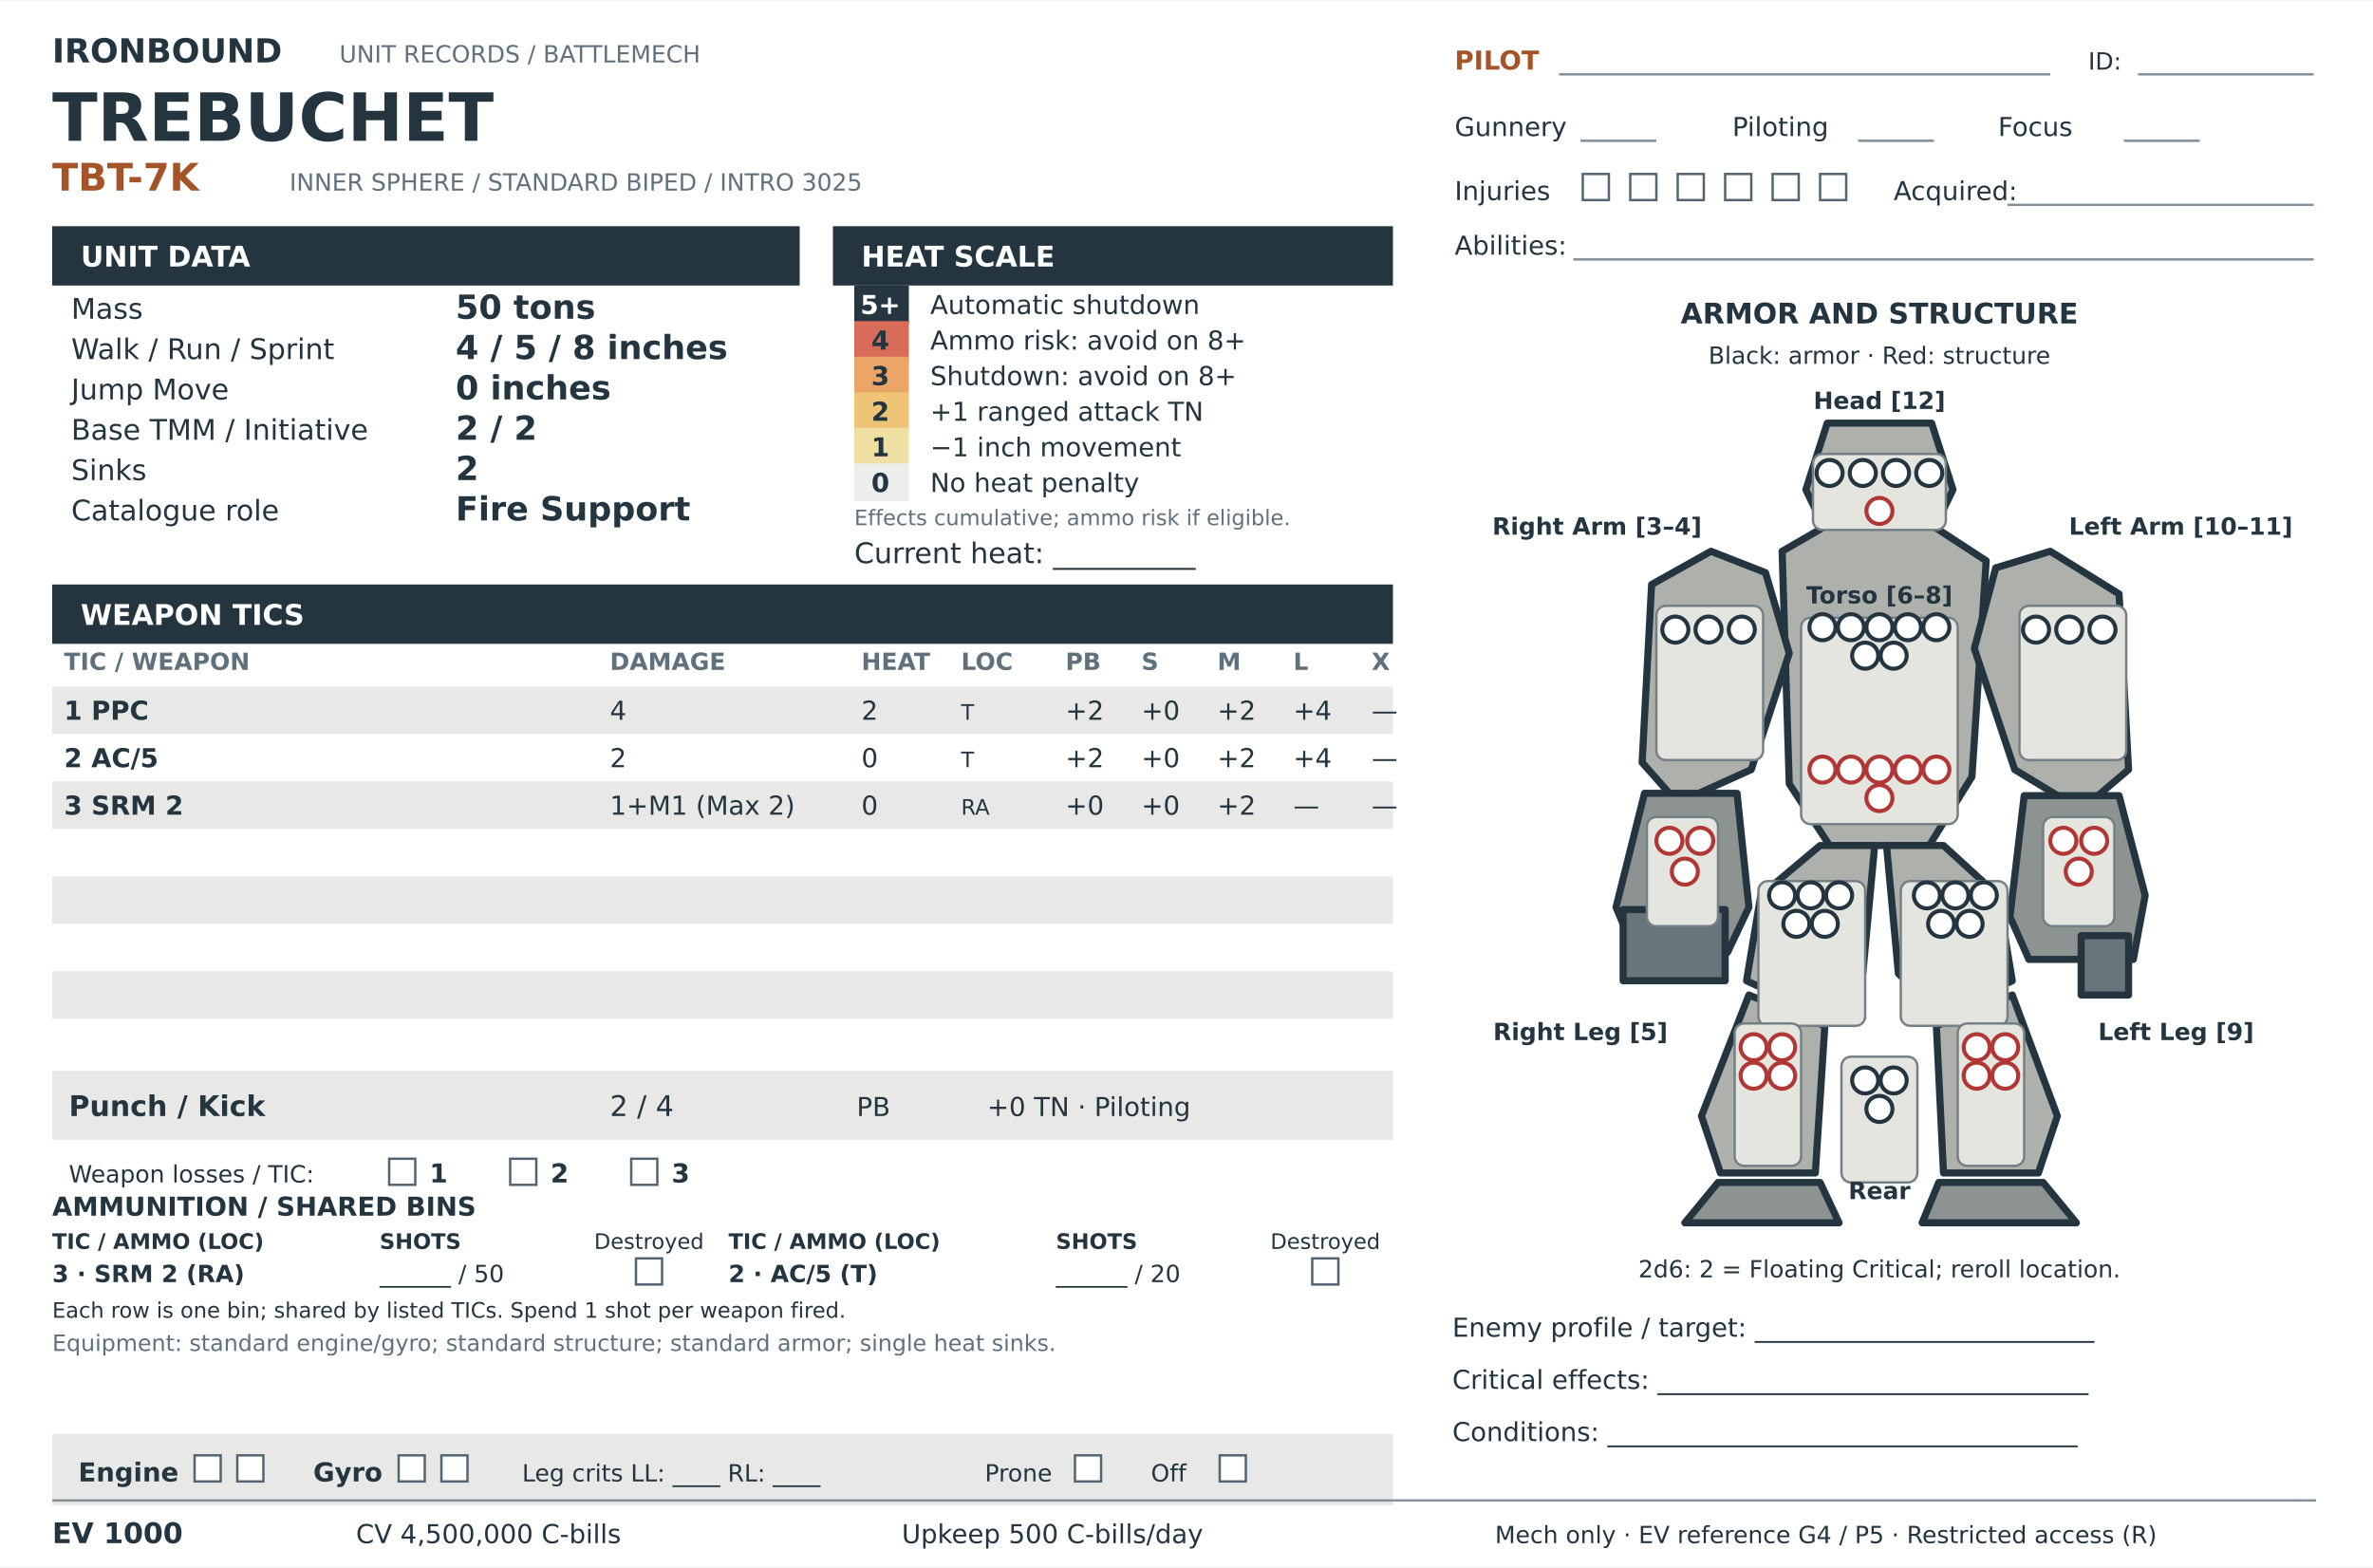
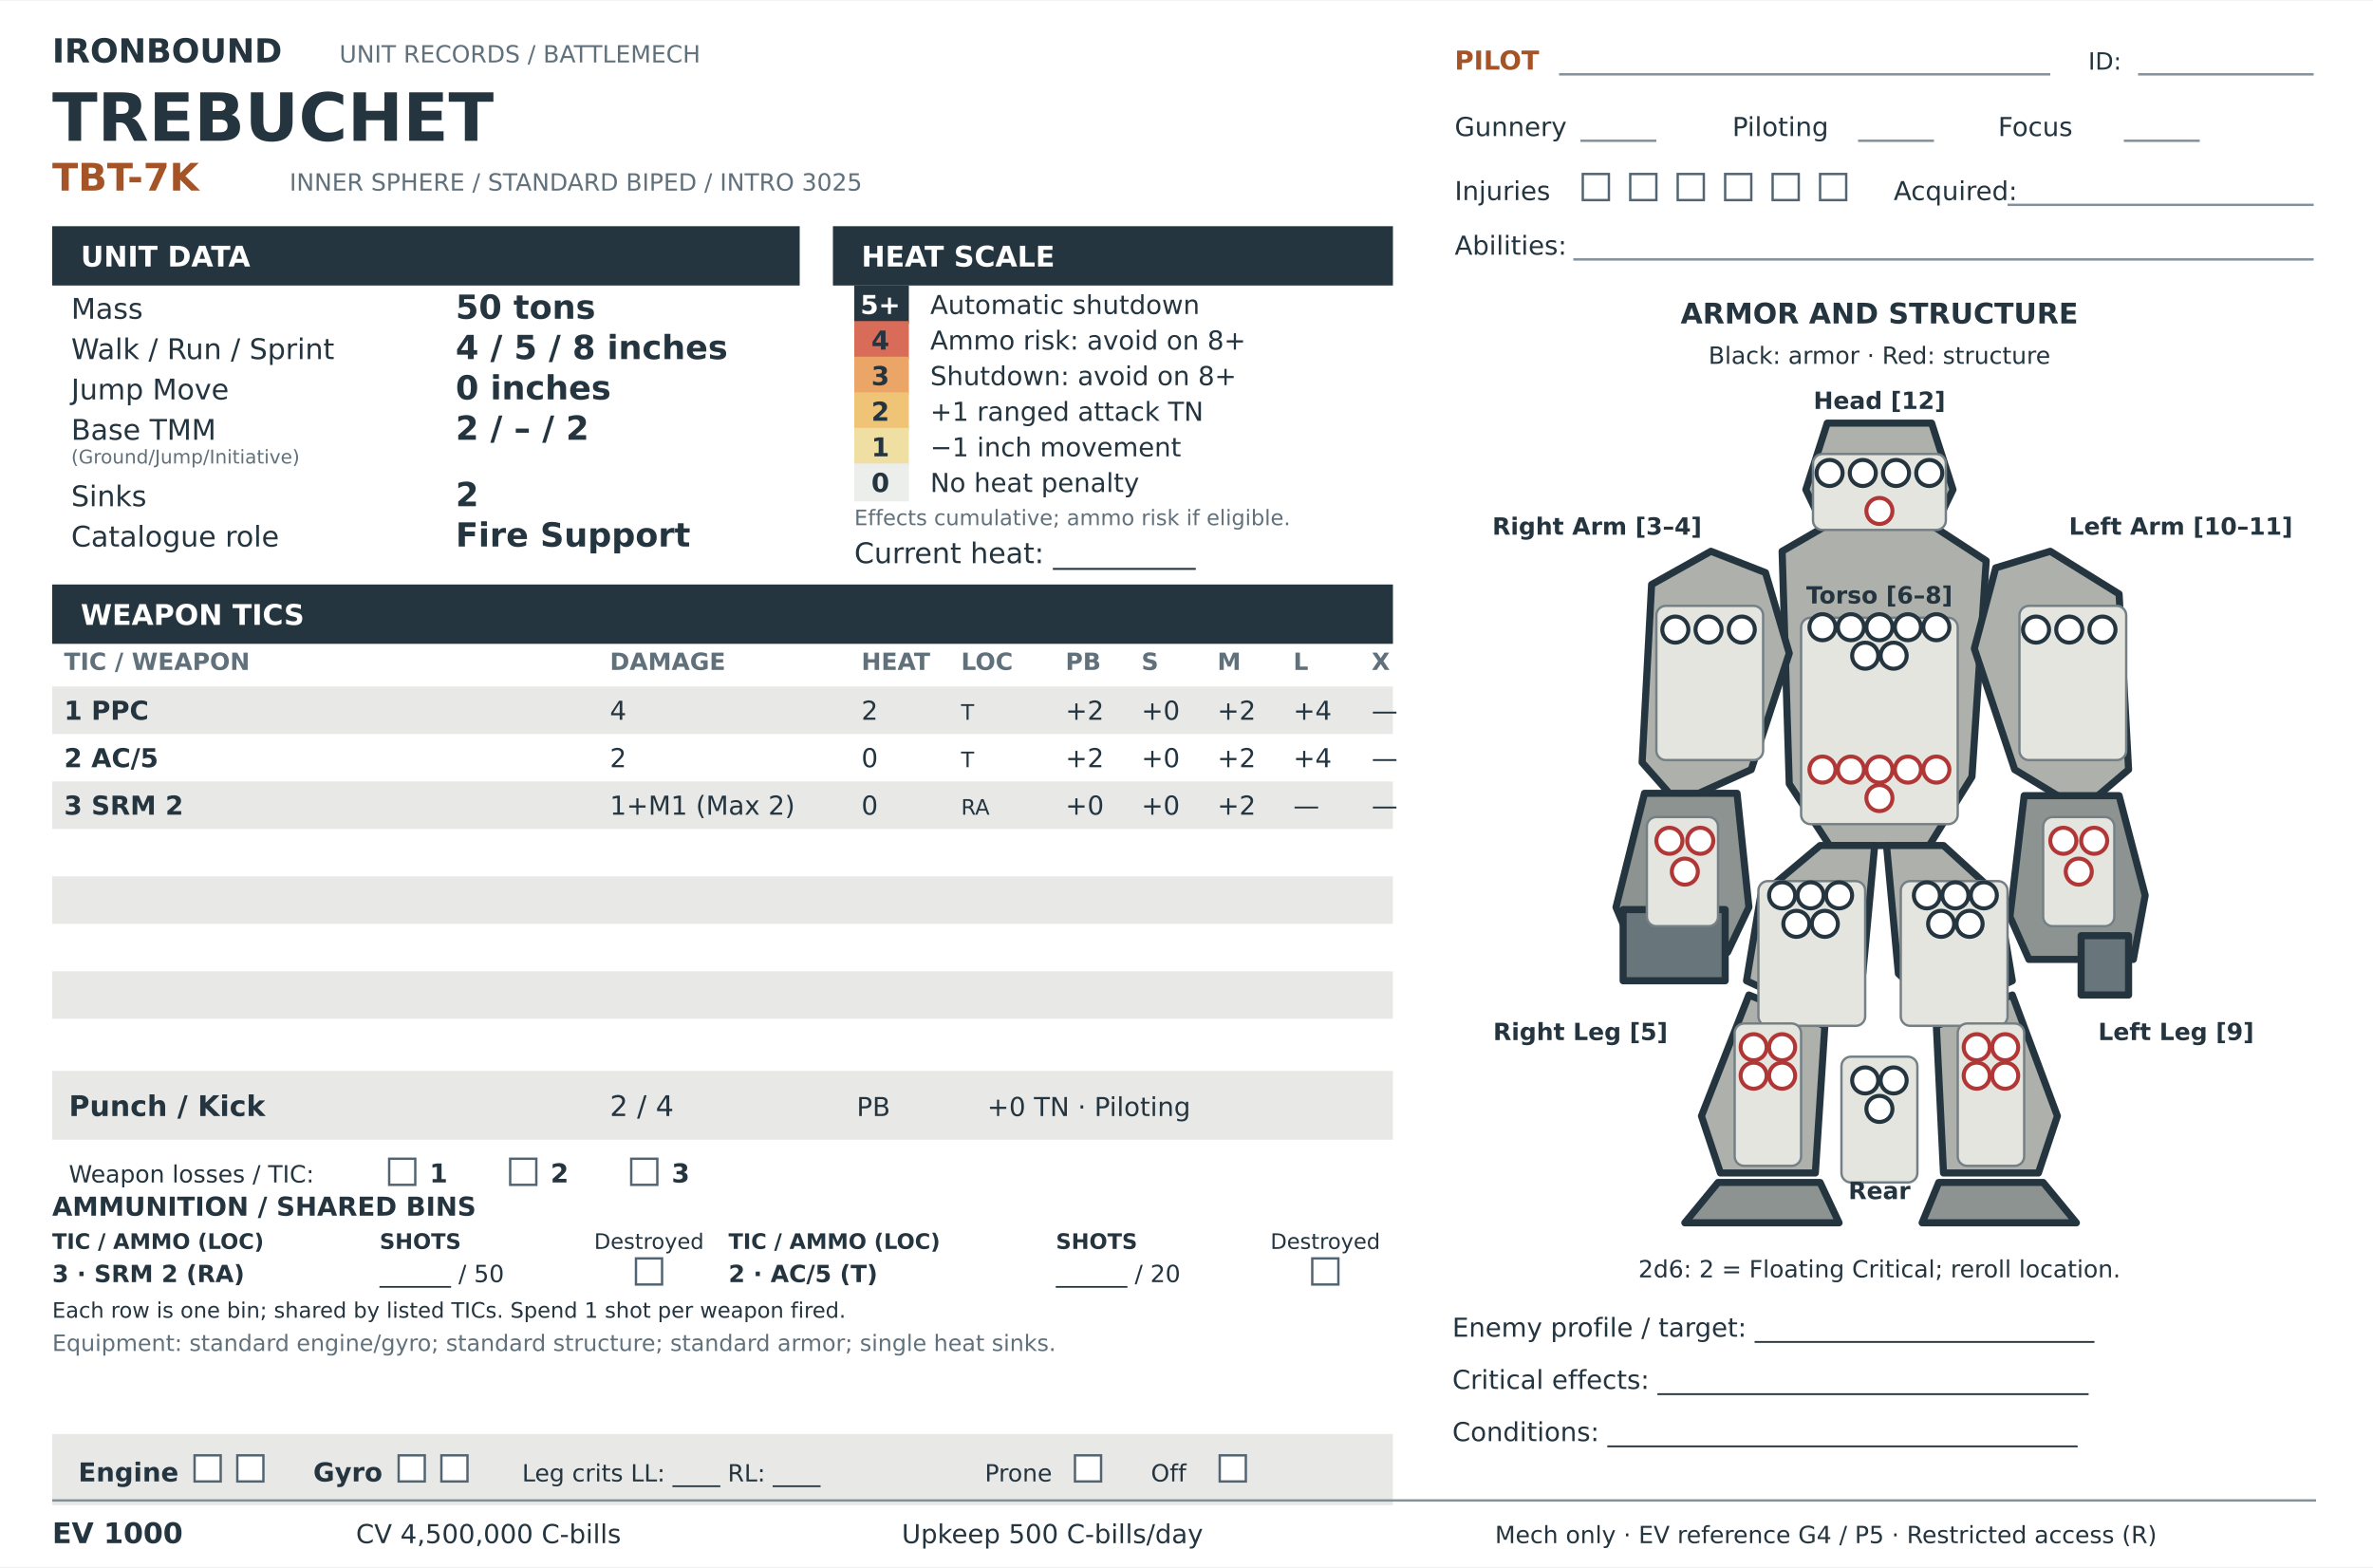
<svg xmlns="http://www.w3.org/2000/svg" width="277mm" height="183mm" viewBox="0 0 1000 660" role="img" aria-labelledby="title desc">
  <g font-family="Arial, Helvetica, sans-serif">
    <rect x="0" y="0" width="1000" height="660" rx="0" fill="#fff" stroke="none" />
    <text x="22" y="26" font-family="DejaVu Sans, Arial, sans-serif" font-size="14" font-weight="bold" fill="#243540" text-anchor="start">IRONBOUND</text>
    <text x="143" y="26" font-family="DejaVu Sans, Arial, sans-serif" font-size="10" fill="#61717c" text-anchor="start">UNIT RECORDS / BATTLEMECH</text>
    <text x="22" y="59" font-family="DejaVu Sans, Arial, sans-serif" font-size="28" font-weight="bold" fill="#243540" text-anchor="start">TREBUCHET</text>
    <text x="22" y="80" font-family="DejaVu Sans, Arial, sans-serif" font-size="16" font-weight="bold" fill="#a45426" text-anchor="start">TBT-7K</text>
    <text x="122" y="80" font-family="DejaVu Sans, Arial, sans-serif" font-size="10" fill="#61717c" text-anchor="start">INNER SPHERE / STANDARD BIPED / INTRO 3025</text>
    <text x="613" y="29" font-family="DejaVu Sans, Arial, sans-serif" font-size="11" font-weight="bold" fill="#a45426" text-anchor="start">PILOT</text>
    <path d="M657 31H864" fill="none" stroke="#83919a" />
    <text x="880" y="29" font-family="DejaVu Sans, Arial, sans-serif" font-size="10" fill="#243540" text-anchor="start">ID:</text>
    <path d="M901 31H975" fill="none" stroke="#83919a" />
    <text x="613" y="57" font-family="DejaVu Sans, Arial, sans-serif" font-size="11" fill="#243540" text-anchor="start">Gunnery</text>
    <path d="M666 59H698" fill="none" stroke="#83919a" />
    <text x="730" y="57" font-family="DejaVu Sans, Arial, sans-serif" font-size="11" fill="#243540" text-anchor="start">Piloting</text>
    <path d="M783 59H815" fill="none" stroke="#83919a" />
    <text x="842" y="57" font-family="DejaVu Sans, Arial, sans-serif" font-size="11" fill="#243540" text-anchor="start">Focus</text>
    <path d="M895 59H927" fill="none" stroke="#83919a" />
    <text x="613" y="84" font-family="DejaVu Sans, Arial, sans-serif" font-size="11" fill="#243540" text-anchor="start">Injuries</text>
    <rect x="667" y="73" width="11" height="11" rx="0" fill="#fff" stroke="#536572" />
    <rect x="687" y="73" width="11" height="11" rx="0" fill="#fff" stroke="#536572" />
    <rect x="707" y="73" width="11" height="11" rx="0" fill="#fff" stroke="#536572" />
    <rect x="727" y="73" width="11" height="11" rx="0" fill="#fff" stroke="#536572" />
    <rect x="747" y="73" width="11" height="11" rx="0" fill="#fff" stroke="#536572" />
    <rect x="767" y="73" width="11" height="11" rx="0" fill="#fff" stroke="#536572" />
    <text x="798" y="84" font-family="DejaVu Sans, Arial, sans-serif" font-size="11" fill="#243540" text-anchor="start">Acquired:</text>
    <path d="M846 86H975" fill="none" stroke="#83919a" />
    <text x="613" y="107" font-family="DejaVu Sans, Arial, sans-serif" font-size="11" fill="#243540" text-anchor="start">Abilities:</text>
    <path d="M663 109H975" fill="none" stroke="#83919a" />
    <rect x="22" y="95" width="315" height="25" rx="0" fill="#243540" stroke="none" />
    <text x="34" y="112" font-family="DejaVu Sans, Arial, sans-serif" font-size="12" font-weight="bold" fill="#fff" text-anchor="start">UNIT DATA</text>
    <rect x="351" y="95" width="236" height="25" rx="0" fill="#243540" stroke="none" />
    <text x="363" y="112" font-family="DejaVu Sans, Arial, sans-serif" font-size="12" font-weight="bold" fill="#fff" text-anchor="start">HEAT SCALE</text>
    <text x="30" y="134" font-family="DejaVu Sans, Arial, sans-serif" font-size="12" fill="#243540" text-anchor="start">Mass</text>
    <text x="192" y="134" font-family="DejaVu Sans, Arial, sans-serif" font-size="14" font-weight="bold" fill="#243540" text-anchor="start">50 tons</text>
    <text x="30" y="151" font-family="DejaVu Sans, Arial, sans-serif" font-size="12" fill="#243540" text-anchor="start">Walk / Run / Sprint</text>
    <text x="192" y="151" font-family="DejaVu Sans, Arial, sans-serif" font-size="14" font-weight="bold" fill="#243540" text-anchor="start">4 / 5 / 8 inches</text>
    <text x="30" y="168" font-family="DejaVu Sans, Arial, sans-serif" font-size="12" fill="#243540" text-anchor="start">Jump Move</text>
    <text x="192" y="168" font-family="DejaVu Sans, Arial, sans-serif" font-size="14" font-weight="bold" fill="#243540" text-anchor="start">0 inches</text>
-     <text x="30" y="185" font-family="DejaVu Sans, Arial, sans-serif" font-size="12" fill="#243540" text-anchor="start">Base TMM / Initiative</text>
-     <text x="192" y="185" font-family="DejaVu Sans, Arial, sans-serif" font-size="14" font-weight="bold" fill="#243540" text-anchor="start">2 / 2</text>
-     <text x="30" y="202" font-family="DejaVu Sans, Arial, sans-serif" font-size="12" fill="#243540" text-anchor="start">Sinks</text>
-     <text x="192" y="202" font-family="DejaVu Sans, Arial, sans-serif" font-size="14" font-weight="bold" fill="#243540" text-anchor="start">2</text>
-     <text x="30" y="219" font-family="DejaVu Sans, Arial, sans-serif" font-size="12" fill="#243540" text-anchor="start">Catalogue role</text>
-     <text x="192" y="219" font-family="DejaVu Sans, Arial, sans-serif" font-size="14" font-weight="bold" fill="#243540" text-anchor="start">Fire Support</text>
+     <text x="30" y="185" font-family="DejaVu Sans, Arial, sans-serif" font-size="12" fill="#243540" text-anchor="start">Base TMM</text>
+     <text x="30" y="195" font-family="DejaVu Sans, Arial, sans-serif" font-size="8" fill="#61717c" text-anchor="start">(Ground/Jump/Initiative)</text>
+     <text x="192" y="185" font-family="DejaVu Sans, Arial, sans-serif" font-size="14" font-weight="bold" fill="#243540" text-anchor="start">2 / – / 2</text>
+     <text x="30" y="213" font-family="DejaVu Sans, Arial, sans-serif" font-size="12" fill="#243540" text-anchor="start">Sinks</text>
+     <text x="192" y="213" font-family="DejaVu Sans, Arial, sans-serif" font-size="14" font-weight="bold" fill="#243540" text-anchor="start">2</text>
+     <text x="30" y="230" font-family="DejaVu Sans, Arial, sans-serif" font-size="12" fill="#243540" text-anchor="start">Catalogue role</text>
+     <text x="192" y="230" font-family="DejaVu Sans, Arial, sans-serif" font-size="14" font-weight="bold" fill="#243540" text-anchor="start">Fire Support</text>
    <rect x="360" y="120" width="23" height="16" rx="0" fill="#263640" stroke="none" />
    <text x="371" y="132" font-family="DejaVu Sans, Arial, sans-serif" font-size="11" font-weight="bold" fill="#fff" text-anchor="middle">5+</text>
    <text x="392" y="132" font-family="DejaVu Sans, Arial, sans-serif" font-size="11" fill="#243540" text-anchor="start">Automatic shutdown</text>
    <rect x="360" y="135" width="23" height="16" rx="0" fill="#d96c59" stroke="none" />
    <text x="371" y="147" font-family="DejaVu Sans, Arial, sans-serif" font-size="11" font-weight="bold" fill="#243540" text-anchor="middle">4</text>
    <text x="392" y="147" font-family="DejaVu Sans, Arial, sans-serif" font-size="11" fill="#243540" text-anchor="start">Ammo risk: avoid on 8+</text>
    <rect x="360" y="150" width="23" height="16" rx="0" fill="#eba667" stroke="none" />
    <text x="371" y="162" font-family="DejaVu Sans, Arial, sans-serif" font-size="11" font-weight="bold" fill="#243540" text-anchor="middle">3</text>
    <text x="392" y="162" font-family="DejaVu Sans, Arial, sans-serif" font-size="11" fill="#243540" text-anchor="start">Shutdown: avoid on 8+</text>
    <rect x="360" y="165" width="23" height="16" rx="0" fill="#f0c476" stroke="none" />
    <text x="371" y="177" font-family="DejaVu Sans, Arial, sans-serif" font-size="11" font-weight="bold" fill="#243540" text-anchor="middle">2</text>
    <text x="392" y="177" font-family="DejaVu Sans, Arial, sans-serif" font-size="11" fill="#243540" text-anchor="start">+1 ranged attack TN</text>
    <rect x="360" y="180" width="23" height="16" rx="0" fill="#efdfa2" stroke="none" />
    <text x="371" y="192" font-family="DejaVu Sans, Arial, sans-serif" font-size="11" font-weight="bold" fill="#243540" text-anchor="middle">1</text>
    <text x="392" y="192" font-family="DejaVu Sans, Arial, sans-serif" font-size="11" fill="#243540" text-anchor="start">−1 inch movement</text>
    <rect x="360" y="195" width="23" height="16" rx="0" fill="#eceeeb" stroke="none" />
    <text x="371" y="207" font-family="DejaVu Sans, Arial, sans-serif" font-size="11" font-weight="bold" fill="#243540" text-anchor="middle">0</text>
    <text x="392" y="207" font-family="DejaVu Sans, Arial, sans-serif" font-size="11" fill="#243540" text-anchor="start">No heat penalty</text>
    <text x="360" y="221" font-family="DejaVu Sans, Arial, sans-serif" font-size="9" fill="#61717c" text-anchor="start">Effects cumulative; ammo risk if eligible.</text>
    <text x="360" y="237" font-family="DejaVu Sans, Arial, sans-serif" font-size="12" fill="#243540" text-anchor="start">Current heat: __________</text>
    <rect x="22" y="246" width="565" height="25" rx="0" fill="#243540" stroke="none" />
    <text x="34" y="263" font-family="DejaVu Sans, Arial, sans-serif" font-size="12" font-weight="bold" fill="#fff" text-anchor="start">WEAPON TICS</text>
    <text x="27" y="282" font-family="DejaVu Sans, Arial, sans-serif" font-size="10" font-weight="bold" fill="#61717c" text-anchor="start">TIC / WEAPON</text>
    <text x="257" y="282" font-family="DejaVu Sans, Arial, sans-serif" font-size="10" font-weight="bold" fill="#61717c" text-anchor="start">DAMAGE</text>
    <text x="363" y="282" font-family="DejaVu Sans, Arial, sans-serif" font-size="10" font-weight="bold" fill="#61717c" text-anchor="start">HEAT</text>
    <text x="405" y="282" font-family="DejaVu Sans, Arial, sans-serif" font-size="10" font-weight="bold" fill="#61717c" text-anchor="start">LOC</text>
    <text x="449" y="282" font-family="DejaVu Sans, Arial, sans-serif" font-size="10" font-weight="bold" fill="#61717c" text-anchor="start">PB</text>
    <text x="481" y="282" font-family="DejaVu Sans, Arial, sans-serif" font-size="10" font-weight="bold" fill="#61717c" text-anchor="start">S</text>
    <text x="513" y="282" font-family="DejaVu Sans, Arial, sans-serif" font-size="10" font-weight="bold" fill="#61717c" text-anchor="start">M</text>
    <text x="545" y="282" font-family="DejaVu Sans, Arial, sans-serif" font-size="10" font-weight="bold" fill="#61717c" text-anchor="start">L</text>
    <text x="578" y="282" font-family="DejaVu Sans, Arial, sans-serif" font-size="10" font-weight="bold" fill="#61717c" text-anchor="start">X</text>
    <rect x="22" y="289" width="565" height="20" rx="0" fill="#e8e9e7" stroke="none" />
    <text x="27" y="303" font-family="DejaVu Sans, Arial, sans-serif" font-size="11" fill="#243540" text-anchor="start" font-weight="bold">1  PPC</text>
    <text x="257" y="303" font-family="DejaVu Sans, Arial, sans-serif" font-size="11" fill="#243540" text-anchor="start">4</text>
    <text x="363" y="303" font-family="DejaVu Sans, Arial, sans-serif" font-size="11" fill="#243540" text-anchor="start">2</text>
    <text x="405" y="303" font-family="DejaVu Sans, Arial, sans-serif" font-size="9" fill="#243540" text-anchor="start">T</text>
    <text x="449" y="303" font-family="DejaVu Sans, Arial, sans-serif" font-size="11" fill="#243540" text-anchor="start">+2</text>
    <text x="481" y="303" font-family="DejaVu Sans, Arial, sans-serif" font-size="11" fill="#243540" text-anchor="start">+0</text>
    <text x="513" y="303" font-family="DejaVu Sans, Arial, sans-serif" font-size="11" fill="#243540" text-anchor="start">+2</text>
    <text x="545" y="303" font-family="DejaVu Sans, Arial, sans-serif" font-size="11" fill="#243540" text-anchor="start">+4</text>
    <text x="578" y="303" font-family="DejaVu Sans, Arial, sans-serif" font-size="11" fill="#243540" text-anchor="start">—</text>
    <text x="27" y="323" font-family="DejaVu Sans, Arial, sans-serif" font-size="11" fill="#243540" text-anchor="start" font-weight="bold">2  AC/5</text>
    <text x="257" y="323" font-family="DejaVu Sans, Arial, sans-serif" font-size="11" fill="#243540" text-anchor="start">2</text>
    <text x="363" y="323" font-family="DejaVu Sans, Arial, sans-serif" font-size="11" fill="#243540" text-anchor="start">0</text>
    <text x="405" y="323" font-family="DejaVu Sans, Arial, sans-serif" font-size="9" fill="#243540" text-anchor="start">T</text>
    <text x="449" y="323" font-family="DejaVu Sans, Arial, sans-serif" font-size="11" fill="#243540" text-anchor="start">+2</text>
    <text x="481" y="323" font-family="DejaVu Sans, Arial, sans-serif" font-size="11" fill="#243540" text-anchor="start">+0</text>
    <text x="513" y="323" font-family="DejaVu Sans, Arial, sans-serif" font-size="11" fill="#243540" text-anchor="start">+2</text>
    <text x="545" y="323" font-family="DejaVu Sans, Arial, sans-serif" font-size="11" fill="#243540" text-anchor="start">+4</text>
    <text x="578" y="323" font-family="DejaVu Sans, Arial, sans-serif" font-size="11" fill="#243540" text-anchor="start">—</text>
    <rect x="22" y="329" width="565" height="20" rx="0" fill="#e8e9e7" stroke="none" />
    <text x="27" y="343" font-family="DejaVu Sans, Arial, sans-serif" font-size="11" fill="#243540" text-anchor="start" font-weight="bold">3  SRM 2</text>
    <text x="257" y="343" font-family="DejaVu Sans, Arial, sans-serif" font-size="11" fill="#243540" text-anchor="start">1+M1 (Max 2)</text>
    <text x="363" y="343" font-family="DejaVu Sans, Arial, sans-serif" font-size="11" fill="#243540" text-anchor="start">0</text>
    <text x="405" y="343" font-family="DejaVu Sans, Arial, sans-serif" font-size="9" fill="#243540" text-anchor="start">RA</text>
    <text x="449" y="343" font-family="DejaVu Sans, Arial, sans-serif" font-size="11" fill="#243540" text-anchor="start">+0</text>
    <text x="481" y="343" font-family="DejaVu Sans, Arial, sans-serif" font-size="11" fill="#243540" text-anchor="start">+0</text>
    <text x="513" y="343" font-family="DejaVu Sans, Arial, sans-serif" font-size="11" fill="#243540" text-anchor="start">+2</text>
    <text x="545" y="343" font-family="DejaVu Sans, Arial, sans-serif" font-size="11" fill="#243540" text-anchor="start">—</text>
    <text x="578" y="343" font-family="DejaVu Sans, Arial, sans-serif" font-size="11" fill="#243540" text-anchor="start">—</text>
    <text x="27" y="363" font-family="DejaVu Sans, Arial, sans-serif" font-size="11" fill="#243540" text-anchor="start" font-weight="bold" />
    <text x="257" y="363" font-family="DejaVu Sans, Arial, sans-serif" font-size="11" fill="#243540" text-anchor="start" />
    <text x="363" y="363" font-family="DejaVu Sans, Arial, sans-serif" font-size="11" fill="#243540" text-anchor="start" />
    <text x="405" y="363" font-family="DejaVu Sans, Arial, sans-serif" font-size="9" fill="#243540" text-anchor="start" />
    <text x="449" y="363" font-family="DejaVu Sans, Arial, sans-serif" font-size="11" fill="#243540" text-anchor="start" />
    <text x="481" y="363" font-family="DejaVu Sans, Arial, sans-serif" font-size="11" fill="#243540" text-anchor="start" />
    <text x="513" y="363" font-family="DejaVu Sans, Arial, sans-serif" font-size="11" fill="#243540" text-anchor="start" />
    <text x="545" y="363" font-family="DejaVu Sans, Arial, sans-serif" font-size="11" fill="#243540" text-anchor="start" />
    <text x="578" y="363" font-family="DejaVu Sans, Arial, sans-serif" font-size="11" fill="#243540" text-anchor="start" />
    <rect x="22" y="369" width="565" height="20" rx="0" fill="#e8e9e7" stroke="none" />
    <text x="27" y="383" font-family="DejaVu Sans, Arial, sans-serif" font-size="11" fill="#243540" text-anchor="start" font-weight="bold" />
    <text x="257" y="383" font-family="DejaVu Sans, Arial, sans-serif" font-size="11" fill="#243540" text-anchor="start" />
    <text x="363" y="383" font-family="DejaVu Sans, Arial, sans-serif" font-size="11" fill="#243540" text-anchor="start" />
    <text x="405" y="383" font-family="DejaVu Sans, Arial, sans-serif" font-size="9" fill="#243540" text-anchor="start" />
    <text x="449" y="383" font-family="DejaVu Sans, Arial, sans-serif" font-size="11" fill="#243540" text-anchor="start" />
    <text x="481" y="383" font-family="DejaVu Sans, Arial, sans-serif" font-size="11" fill="#243540" text-anchor="start" />
    <text x="513" y="383" font-family="DejaVu Sans, Arial, sans-serif" font-size="11" fill="#243540" text-anchor="start" />
    <text x="545" y="383" font-family="DejaVu Sans, Arial, sans-serif" font-size="11" fill="#243540" text-anchor="start" />
    <text x="578" y="383" font-family="DejaVu Sans, Arial, sans-serif" font-size="11" fill="#243540" text-anchor="start" />
    <text x="27" y="403" font-family="DejaVu Sans, Arial, sans-serif" font-size="11" fill="#243540" text-anchor="start" font-weight="bold" />
    <text x="257" y="403" font-family="DejaVu Sans, Arial, sans-serif" font-size="11" fill="#243540" text-anchor="start" />
    <text x="363" y="403" font-family="DejaVu Sans, Arial, sans-serif" font-size="11" fill="#243540" text-anchor="start" />
    <text x="405" y="403" font-family="DejaVu Sans, Arial, sans-serif" font-size="9" fill="#243540" text-anchor="start" />
    <text x="449" y="403" font-family="DejaVu Sans, Arial, sans-serif" font-size="11" fill="#243540" text-anchor="start" />
    <text x="481" y="403" font-family="DejaVu Sans, Arial, sans-serif" font-size="11" fill="#243540" text-anchor="start" />
    <text x="513" y="403" font-family="DejaVu Sans, Arial, sans-serif" font-size="11" fill="#243540" text-anchor="start" />
    <text x="545" y="403" font-family="DejaVu Sans, Arial, sans-serif" font-size="11" fill="#243540" text-anchor="start" />
    <text x="578" y="403" font-family="DejaVu Sans, Arial, sans-serif" font-size="11" fill="#243540" text-anchor="start" />
    <rect x="22" y="409" width="565" height="20" rx="0" fill="#e8e9e7" stroke="none" />
    <text x="27" y="423" font-family="DejaVu Sans, Arial, sans-serif" font-size="11" fill="#243540" text-anchor="start" font-weight="bold" />
    <text x="257" y="423" font-family="DejaVu Sans, Arial, sans-serif" font-size="11" fill="#243540" text-anchor="start" />
    <text x="363" y="423" font-family="DejaVu Sans, Arial, sans-serif" font-size="11" fill="#243540" text-anchor="start" />
    <text x="405" y="423" font-family="DejaVu Sans, Arial, sans-serif" font-size="9" fill="#243540" text-anchor="start" />
    <text x="449" y="423" font-family="DejaVu Sans, Arial, sans-serif" font-size="11" fill="#243540" text-anchor="start" />
    <text x="481" y="423" font-family="DejaVu Sans, Arial, sans-serif" font-size="11" fill="#243540" text-anchor="start" />
    <text x="513" y="423" font-family="DejaVu Sans, Arial, sans-serif" font-size="11" fill="#243540" text-anchor="start" />
    <text x="545" y="423" font-family="DejaVu Sans, Arial, sans-serif" font-size="11" fill="#243540" text-anchor="start" />
    <text x="578" y="423" font-family="DejaVu Sans, Arial, sans-serif" font-size="11" fill="#243540" text-anchor="start" />
    <text x="27" y="443" font-family="DejaVu Sans, Arial, sans-serif" font-size="11" fill="#243540" text-anchor="start" font-weight="bold" />
    <text x="257" y="443" font-family="DejaVu Sans, Arial, sans-serif" font-size="11" fill="#243540" text-anchor="start" />
    <text x="363" y="443" font-family="DejaVu Sans, Arial, sans-serif" font-size="11" fill="#243540" text-anchor="start" />
    <text x="405" y="443" font-family="DejaVu Sans, Arial, sans-serif" font-size="9" fill="#243540" text-anchor="start" />
    <text x="449" y="443" font-family="DejaVu Sans, Arial, sans-serif" font-size="11" fill="#243540" text-anchor="start" />
    <text x="481" y="443" font-family="DejaVu Sans, Arial, sans-serif" font-size="11" fill="#243540" text-anchor="start" />
    <text x="513" y="443" font-family="DejaVu Sans, Arial, sans-serif" font-size="11" fill="#243540" text-anchor="start" />
    <text x="545" y="443" font-family="DejaVu Sans, Arial, sans-serif" font-size="11" fill="#243540" text-anchor="start" />
    <text x="578" y="443" font-family="DejaVu Sans, Arial, sans-serif" font-size="11" fill="#243540" text-anchor="start" />
    <rect x="22" y="451" width="565" height="29" rx="0" fill="#e8e9e7" stroke="none" />
    <text x="29" y="470" font-family="DejaVu Sans, Arial, sans-serif" font-size="12" font-weight="bold" fill="#243540" text-anchor="start">Punch / Kick</text>
    <text x="257" y="470" font-family="DejaVu Sans, Arial, sans-serif" font-size="12" fill="#243540" text-anchor="start">2 / 4</text>
    <text x="361" y="470" font-family="DejaVu Sans, Arial, sans-serif" font-size="11" fill="#243540" text-anchor="start">PB</text>
    <text x="416" y="470" font-family="DejaVu Sans, Arial, sans-serif" font-size="11" fill="#243540" text-anchor="start">+0 TN · Piloting</text>
    <rect x="22" y="604" width="565" height="30" rx="0" fill="#e8e9e7" stroke="none" />
    <text x="33" y="624" font-family="DejaVu Sans, Arial, sans-serif" font-size="11" font-weight="bold" fill="#243540" text-anchor="start">Engine</text>
    <rect x="82" y="613" width="11" height="11" rx="0" fill="#fff" stroke="#536572" />
    <rect x="100" y="613" width="11" height="11" rx="0" fill="#fff" stroke="#536572" />
    <text x="132" y="624" font-family="DejaVu Sans, Arial, sans-serif" font-size="11" font-weight="bold" fill="#243540" text-anchor="start">Gyro</text>
    <rect x="168" y="613" width="11" height="11" rx="0" fill="#fff" stroke="#536572" />
    <rect x="186" y="613" width="11" height="11" rx="0" fill="#fff" stroke="#536572" />
    <text x="220" y="624" font-family="DejaVu Sans, Arial, sans-serif" font-size="10" fill="#243540" text-anchor="start">Leg crits  LL: ____  RL: ____</text>
    <text x="415" y="624" font-family="DejaVu Sans, Arial, sans-serif" font-size="10" fill="#243540" text-anchor="start">Prone</text>
    <rect x="453" y="613" width="11" height="11" rx="0" fill="#fff" stroke="#536572" />
    <text x="485" y="624" font-family="DejaVu Sans, Arial, sans-serif" font-size="10" fill="#243540" text-anchor="start">Off</text>
    <rect x="514" y="613" width="11" height="11" rx="0" fill="#fff" stroke="#536572" />
    <g transform="translate(612 120)">
      <text x="180" y="16" font-family="DejaVu Sans, Arial, sans-serif" font-size="12" font-weight="bold" fill="#243540" text-anchor="middle">ARMOR AND STRUCTURE</text>
      <text x="180" y="33" font-family="DejaVu Sans, Arial, sans-serif" font-size="10" fill="#243540" text-anchor="middle">Black: armor · Red: structure</text>
      <path d="M158 58H202L211 86L200 109H160L149 86Z" fill="#aeb1ab" stroke="#243540" stroke-width="3" stroke-linejoin="round" />
      <path d="M139 112L158 101H202L225 116L219 207L201 236H159L142 210Z" fill="#aeb1ab" stroke="#243540" stroke-width="3" stroke-linejoin="round" />
      <path d="M132 121L109 112L84 126L80 201L95 218L126 204L142 155Z" fill="#aeb1ab" stroke="#243540" stroke-width="3" stroke-linejoin="round" />
      <path d="M229 119L252 112L281 130L285 204L265 221L237 204L220 153Z" fill="#aeb1ab" stroke="#243540" stroke-width="3" stroke-linejoin="round" />
      <path d="M81 214H120L125 262L116 281H77L69 262Z" fill="#8d9390" stroke="#243540" stroke-width="3" stroke-linejoin="round" />
      <path d="M241 215H281L292 257L287 284H243L235 266Z" fill="#8d9390" stroke="#243540" stroke-width="3" stroke-linejoin="round" />
      <path d="M72 263H115V293H72Z" fill="#68757a" stroke="#243540" stroke-width="3" stroke-linejoin="round" />
      <path d="M265 274H285V299H265Z" fill="#68757a" stroke="#243540" stroke-width="3" stroke-linejoin="round" />
      <path d="M155 236H178L173 290L154 307L124 293L130 257Z" fill="#aeb1ab" stroke="#243540" stroke-width="3" stroke-linejoin="round" />
      <path d="M183 236H207L230 257L236 293L206 307L188 290Z" fill="#aeb1ab" stroke="#243540" stroke-width="3" stroke-linejoin="round" />
      <path d="M125 299L157 312L153 374H113L105 350Z" fill="#aeb1ab" stroke="#243540" stroke-width="3" stroke-linejoin="round" />
      <path d="M204 312L236 299L255 350L247 374H207Z" fill="#aeb1ab" stroke="#243540" stroke-width="3" stroke-linejoin="round" />
      <path d="M112 378H155L163 395H98Z" fill="#8d9390" stroke="#243540" stroke-width="3" stroke-linejoin="round" />
      <path d="M205 378H249L263 395H198Z" fill="#8d9390" stroke="#243540" stroke-width="3" stroke-linejoin="round" />
      <rect x="152" y="71" width="56" height="32" rx="4" fill="#e4e5df" stroke="#748086" />
      <rect x="147" y="140" width="66" height="87" rx="4" fill="#e4e5df" stroke="#748086" />
      <rect x="86" y="135" width="45" height="65" rx="4" fill="#e4e5df" stroke="#748086" />
      <rect x="239" y="135" width="45" height="65" rx="4" fill="#e4e5df" stroke="#748086" />
      <rect x="82" y="224" width="30" height="46" rx="4" fill="#e4e5df" stroke="#748086" />
      <rect x="249" y="224" width="30" height="46" rx="4" fill="#e4e5df" stroke="#748086" />
      <rect x="129" y="251" width="45" height="61" rx="4" fill="#e4e5df" stroke="#748086" />
      <rect x="189" y="251" width="45" height="61" rx="4" fill="#e4e5df" stroke="#748086" />
      <rect x="119" y="311" width="28" height="60" rx="4" fill="#e4e5df" stroke="#748086" />
      <rect x="213" y="311" width="28" height="60" rx="4" fill="#e4e5df" stroke="#748086" />
      <rect x="164" y="325" width="32" height="53" rx="4" fill="#e4e5df" stroke="#748086" />
      <text x="180" y="52" font-family="DejaVu Sans, Arial, sans-serif" font-size="10" font-weight="bold" fill="#243540" text-anchor="middle">Head [12]</text>
      <text x="180" y="134" font-family="DejaVu Sans, Arial, sans-serif" font-size="10" font-weight="bold" fill="#243540" text-anchor="middle">Torso [6–8]</text>
      <text x="61" y="105" font-family="DejaVu Sans, Arial, sans-serif" font-size="10" font-weight="bold" fill="#243540" text-anchor="middle">Right Arm [3–4]</text>
      <text x="307" y="105" font-family="DejaVu Sans, Arial, sans-serif" font-size="10" font-weight="bold" fill="#243540" text-anchor="middle">Left Arm [10–11]</text>
      <text x="54" y="318" font-family="DejaVu Sans, Arial, sans-serif" font-size="10" font-weight="bold" fill="#243540" text-anchor="middle">Right Leg [5]</text>
      <text x="305" y="318" font-family="DejaVu Sans, Arial, sans-serif" font-size="10" font-weight="bold" fill="#243540" text-anchor="middle">Left Leg [9]</text>
      <text x="180" y="385" font-family="DejaVu Sans, Arial, sans-serif" font-size="10" font-weight="bold" fill="#243540" text-anchor="middle">Rear</text>
      <text x="180" y="418" font-family="DejaVu Sans, Arial, sans-serif" font-size="10" fill="#243540" text-anchor="middle">2d6: 2 = Floating Critical; reroll location.</text>
      <text x="0" y="443" font-family="DejaVu Sans, Arial, sans-serif" font-size="11" fill="#243540" text-anchor="start">Enemy profile / target: __________________________</text>
      <text x="0" y="465" font-family="DejaVu Sans, Arial, sans-serif" font-size="11" fill="#243540" text-anchor="start">Critical effects: _________________________________</text>
      <text x="0" y="487" font-family="DejaVu Sans, Arial, sans-serif" font-size="11" fill="#243540" text-anchor="start">Conditions: ____________________________________</text>
      <circle cx="159.0" cy="79" r="5.5" fill="#fff" stroke="#243540" stroke-width="1.7" />
      <circle cx="173.0" cy="79" r="5.5" fill="#fff" stroke="#243540" stroke-width="1.7" />
      <circle cx="187.0" cy="79" r="5.5" fill="#fff" stroke="#243540" stroke-width="1.7" />
      <circle cx="201.0" cy="79" r="5.5" fill="#fff" stroke="#243540" stroke-width="1.7" />
      <circle cx="180.0" cy="95" r="5.5" fill="#fff" stroke="#b13737" stroke-width="1.7" />
      <circle cx="156.0" cy="144" r="5.5" fill="#fff" stroke="#243540" stroke-width="1.7" />
      <circle cx="168.0" cy="144" r="5.5" fill="#fff" stroke="#243540" stroke-width="1.7" />
      <circle cx="180.0" cy="144" r="5.5" fill="#fff" stroke="#243540" stroke-width="1.7" />
      <circle cx="192.0" cy="144" r="5.5" fill="#fff" stroke="#243540" stroke-width="1.7" />
      <circle cx="204.0" cy="144" r="5.5" fill="#fff" stroke="#243540" stroke-width="1.7" />
      <circle cx="174.0" cy="156" r="5.5" fill="#fff" stroke="#243540" stroke-width="1.7" />
      <circle cx="186.0" cy="156" r="5.5" fill="#fff" stroke="#243540" stroke-width="1.7" />
      <circle cx="156.0" cy="204" r="5.5" fill="#fff" stroke="#b13737" stroke-width="1.7" />
      <circle cx="168.0" cy="204" r="5.5" fill="#fff" stroke="#b13737" stroke-width="1.7" />
      <circle cx="180.0" cy="204" r="5.5" fill="#fff" stroke="#b13737" stroke-width="1.7" />
      <circle cx="192.0" cy="204" r="5.5" fill="#fff" stroke="#b13737" stroke-width="1.7" />
      <circle cx="204.0" cy="204" r="5.5" fill="#fff" stroke="#b13737" stroke-width="1.7" />
      <circle cx="180.0" cy="216" r="5.5" fill="#fff" stroke="#b13737" stroke-width="1.7" />
      <circle cx="94.0" cy="145" r="5.5" fill="#fff" stroke="#243540" stroke-width="1.7" />
      <circle cx="108.0" cy="145" r="5.5" fill="#fff" stroke="#243540" stroke-width="1.7" />
      <circle cx="122.0" cy="145" r="5.5" fill="#fff" stroke="#243540" stroke-width="1.7" />
      <circle cx="91.5" cy="234" r="5.5" fill="#fff" stroke="#b13737" stroke-width="1.7" />
      <circle cx="104.5" cy="234" r="5.5" fill="#fff" stroke="#b13737" stroke-width="1.7" />
      <circle cx="98.0" cy="247" r="5.5" fill="#fff" stroke="#b13737" stroke-width="1.7" />
      <circle cx="246.0" cy="145" r="5.5" fill="#fff" stroke="#243540" stroke-width="1.7" />
      <circle cx="260.0" cy="145" r="5.5" fill="#fff" stroke="#243540" stroke-width="1.7" />
      <circle cx="274.0" cy="145" r="5.5" fill="#fff" stroke="#243540" stroke-width="1.7" />
      <circle cx="257.5" cy="234" r="5.5" fill="#fff" stroke="#b13737" stroke-width="1.7" />
      <circle cx="270.5" cy="234" r="5.5" fill="#fff" stroke="#b13737" stroke-width="1.7" />
      <circle cx="264.0" cy="247" r="5.5" fill="#fff" stroke="#b13737" stroke-width="1.7" />
      <circle cx="139.0" cy="257" r="5.5" fill="#fff" stroke="#243540" stroke-width="1.7" />
      <circle cx="151.0" cy="257" r="5.5" fill="#fff" stroke="#243540" stroke-width="1.7" />
      <circle cx="163.0" cy="257" r="5.5" fill="#fff" stroke="#243540" stroke-width="1.7" />
      <circle cx="145.0" cy="269" r="5.5" fill="#fff" stroke="#243540" stroke-width="1.7" />
      <circle cx="157.0" cy="269" r="5.5" fill="#fff" stroke="#243540" stroke-width="1.7" />
      <circle cx="127.0" cy="321" r="5.5" fill="#fff" stroke="#b13737" stroke-width="1.7" />
      <circle cx="139.0" cy="321" r="5.5" fill="#fff" stroke="#b13737" stroke-width="1.7" />
      <circle cx="127.0" cy="333" r="5.5" fill="#fff" stroke="#b13737" stroke-width="1.7" />
      <circle cx="139.0" cy="333" r="5.5" fill="#fff" stroke="#b13737" stroke-width="1.7" />
      <circle cx="200.0" cy="257" r="5.5" fill="#fff" stroke="#243540" stroke-width="1.7" />
      <circle cx="212.0" cy="257" r="5.5" fill="#fff" stroke="#243540" stroke-width="1.7" />
      <circle cx="224.0" cy="257" r="5.5" fill="#fff" stroke="#243540" stroke-width="1.7" />
      <circle cx="206.0" cy="269" r="5.5" fill="#fff" stroke="#243540" stroke-width="1.7" />
      <circle cx="218.0" cy="269" r="5.5" fill="#fff" stroke="#243540" stroke-width="1.7" />
      <circle cx="221.0" cy="321" r="5.5" fill="#fff" stroke="#b13737" stroke-width="1.7" />
      <circle cx="233.0" cy="321" r="5.5" fill="#fff" stroke="#b13737" stroke-width="1.7" />
      <circle cx="221.0" cy="333" r="5.5" fill="#fff" stroke="#b13737" stroke-width="1.7" />
      <circle cx="233.0" cy="333" r="5.5" fill="#fff" stroke="#b13737" stroke-width="1.7" />
      <circle cx="174.0" cy="335" r="5.5" fill="#fff" stroke="#243540" stroke-width="1.7" />
      <circle cx="186.0" cy="335" r="5.5" fill="#fff" stroke="#243540" stroke-width="1.7" />
      <circle cx="180.0" cy="347" r="5.5" fill="#fff" stroke="#243540" stroke-width="1.7" />
    </g>
    <path d="M22 632H976" fill="none" stroke="#83919a" />
    <text x="22" y="650" font-family="DejaVu Sans, Arial, sans-serif" font-size="12" font-weight="bold" fill="#243540" text-anchor="start">EV 1000</text>
    <text x="150" y="650" font-family="DejaVu Sans, Arial, sans-serif" font-size="11" fill="#243540" text-anchor="start">CV 4,500,000 C-bills</text>
    <text x="380" y="650" font-family="DejaVu Sans, Arial, sans-serif" font-size="11" fill="#243540" text-anchor="start">Upkeep 500 C-bills/day</text>
    <text x="630" y="650" font-family="DejaVu Sans, Arial, sans-serif" font-size="10" fill="#243540" text-anchor="start">Mech only · EV reference G4 / P5 · Restricted access (R)</text>
    <text x="29" y="498" font-family="DejaVu Sans, Arial, sans-serif" font-size="10" fill="#243540" text-anchor="start">Weapon losses / TIC:</text>
    <rect x="164" y="488" width="11" height="11" fill="#fff" stroke="#536572" />
    <text x="181" y="498" font-family="DejaVu Sans, Arial, sans-serif" font-size="11" fill="#243540" text-anchor="start" font-weight="bold">1</text>
    <rect x="215" y="488" width="11" height="11" fill="#fff" stroke="#536572" />
    <text x="232" y="498" font-family="DejaVu Sans, Arial, sans-serif" font-size="11" fill="#243540" text-anchor="start" font-weight="bold">2</text>
    <rect x="266" y="488" width="11" height="11" fill="#fff" stroke="#536572" />
    <text x="283" y="498" font-family="DejaVu Sans, Arial, sans-serif" font-size="11" fill="#243540" text-anchor="start" font-weight="bold">3</text>
    <text x="22" y="512" font-family="DejaVu Sans, Arial, sans-serif" font-size="11" fill="#243540" text-anchor="start" font-weight="bold">AMMUNITION / SHARED BINS</text>
    <text x="22" y="526" font-family="DejaVu Sans, Arial, sans-serif" font-size="9" fill="#243540" text-anchor="start" font-weight="bold">TIC / AMMO (LOC)</text>
    <text x="160" y="526" font-family="DejaVu Sans, Arial, sans-serif" font-size="9" fill="#243540" text-anchor="start" font-weight="bold">SHOTS</text>
    <text x="273.5" y="526" font-family="DejaVu Sans, Arial, sans-serif" font-size="9" fill="#243540" text-anchor="middle">Destroyed</text>
    <text x="307" y="526" font-family="DejaVu Sans, Arial, sans-serif" font-size="9" fill="#243540" text-anchor="start" font-weight="bold">TIC / AMMO (LOC)</text>
    <text x="445" y="526" font-family="DejaVu Sans, Arial, sans-serif" font-size="9" fill="#243540" text-anchor="start" font-weight="bold">SHOTS</text>
    <text x="558.5" y="526" font-family="DejaVu Sans, Arial, sans-serif" font-size="9" fill="#243540" text-anchor="middle">Destroyed</text>
    <text x="22" y="540" font-family="DejaVu Sans, Arial, sans-serif" font-size="10" fill="#243540" text-anchor="start" font-weight="bold">3 · SRM 2 (RA)</text>
    <text x="160" y="540" font-family="DejaVu Sans, Arial, sans-serif" font-size="10" fill="#243540" text-anchor="start">______ / 50</text>
    <rect x="268" y="530" width="11" height="11" fill="#fff" stroke="#536572" />
    <text x="307" y="540" font-family="DejaVu Sans, Arial, sans-serif" font-size="10" fill="#243540" text-anchor="start" font-weight="bold">2 · AC/5 (T)</text>
    <text x="445" y="540" font-family="DejaVu Sans, Arial, sans-serif" font-size="10" fill="#243540" text-anchor="start">______ / 20</text>
    <rect x="553" y="530" width="11" height="11" fill="#fff" stroke="#536572" />
    <text x="22" y="555" font-family="DejaVu Sans, Arial, sans-serif" font-size="9" fill="#243540" text-anchor="start">Each row is one bin; shared by listed TICs. Spend 1 shot per weapon fired.</text>
    <text x="22" y="569" font-family="DejaVu Sans, Arial, sans-serif" font-size="9.5" fill="#61717c" text-anchor="start">Equipment: standard engine/gyro; standard structure; standard armor; single heat sinks.</text>
  </g>
</svg>
